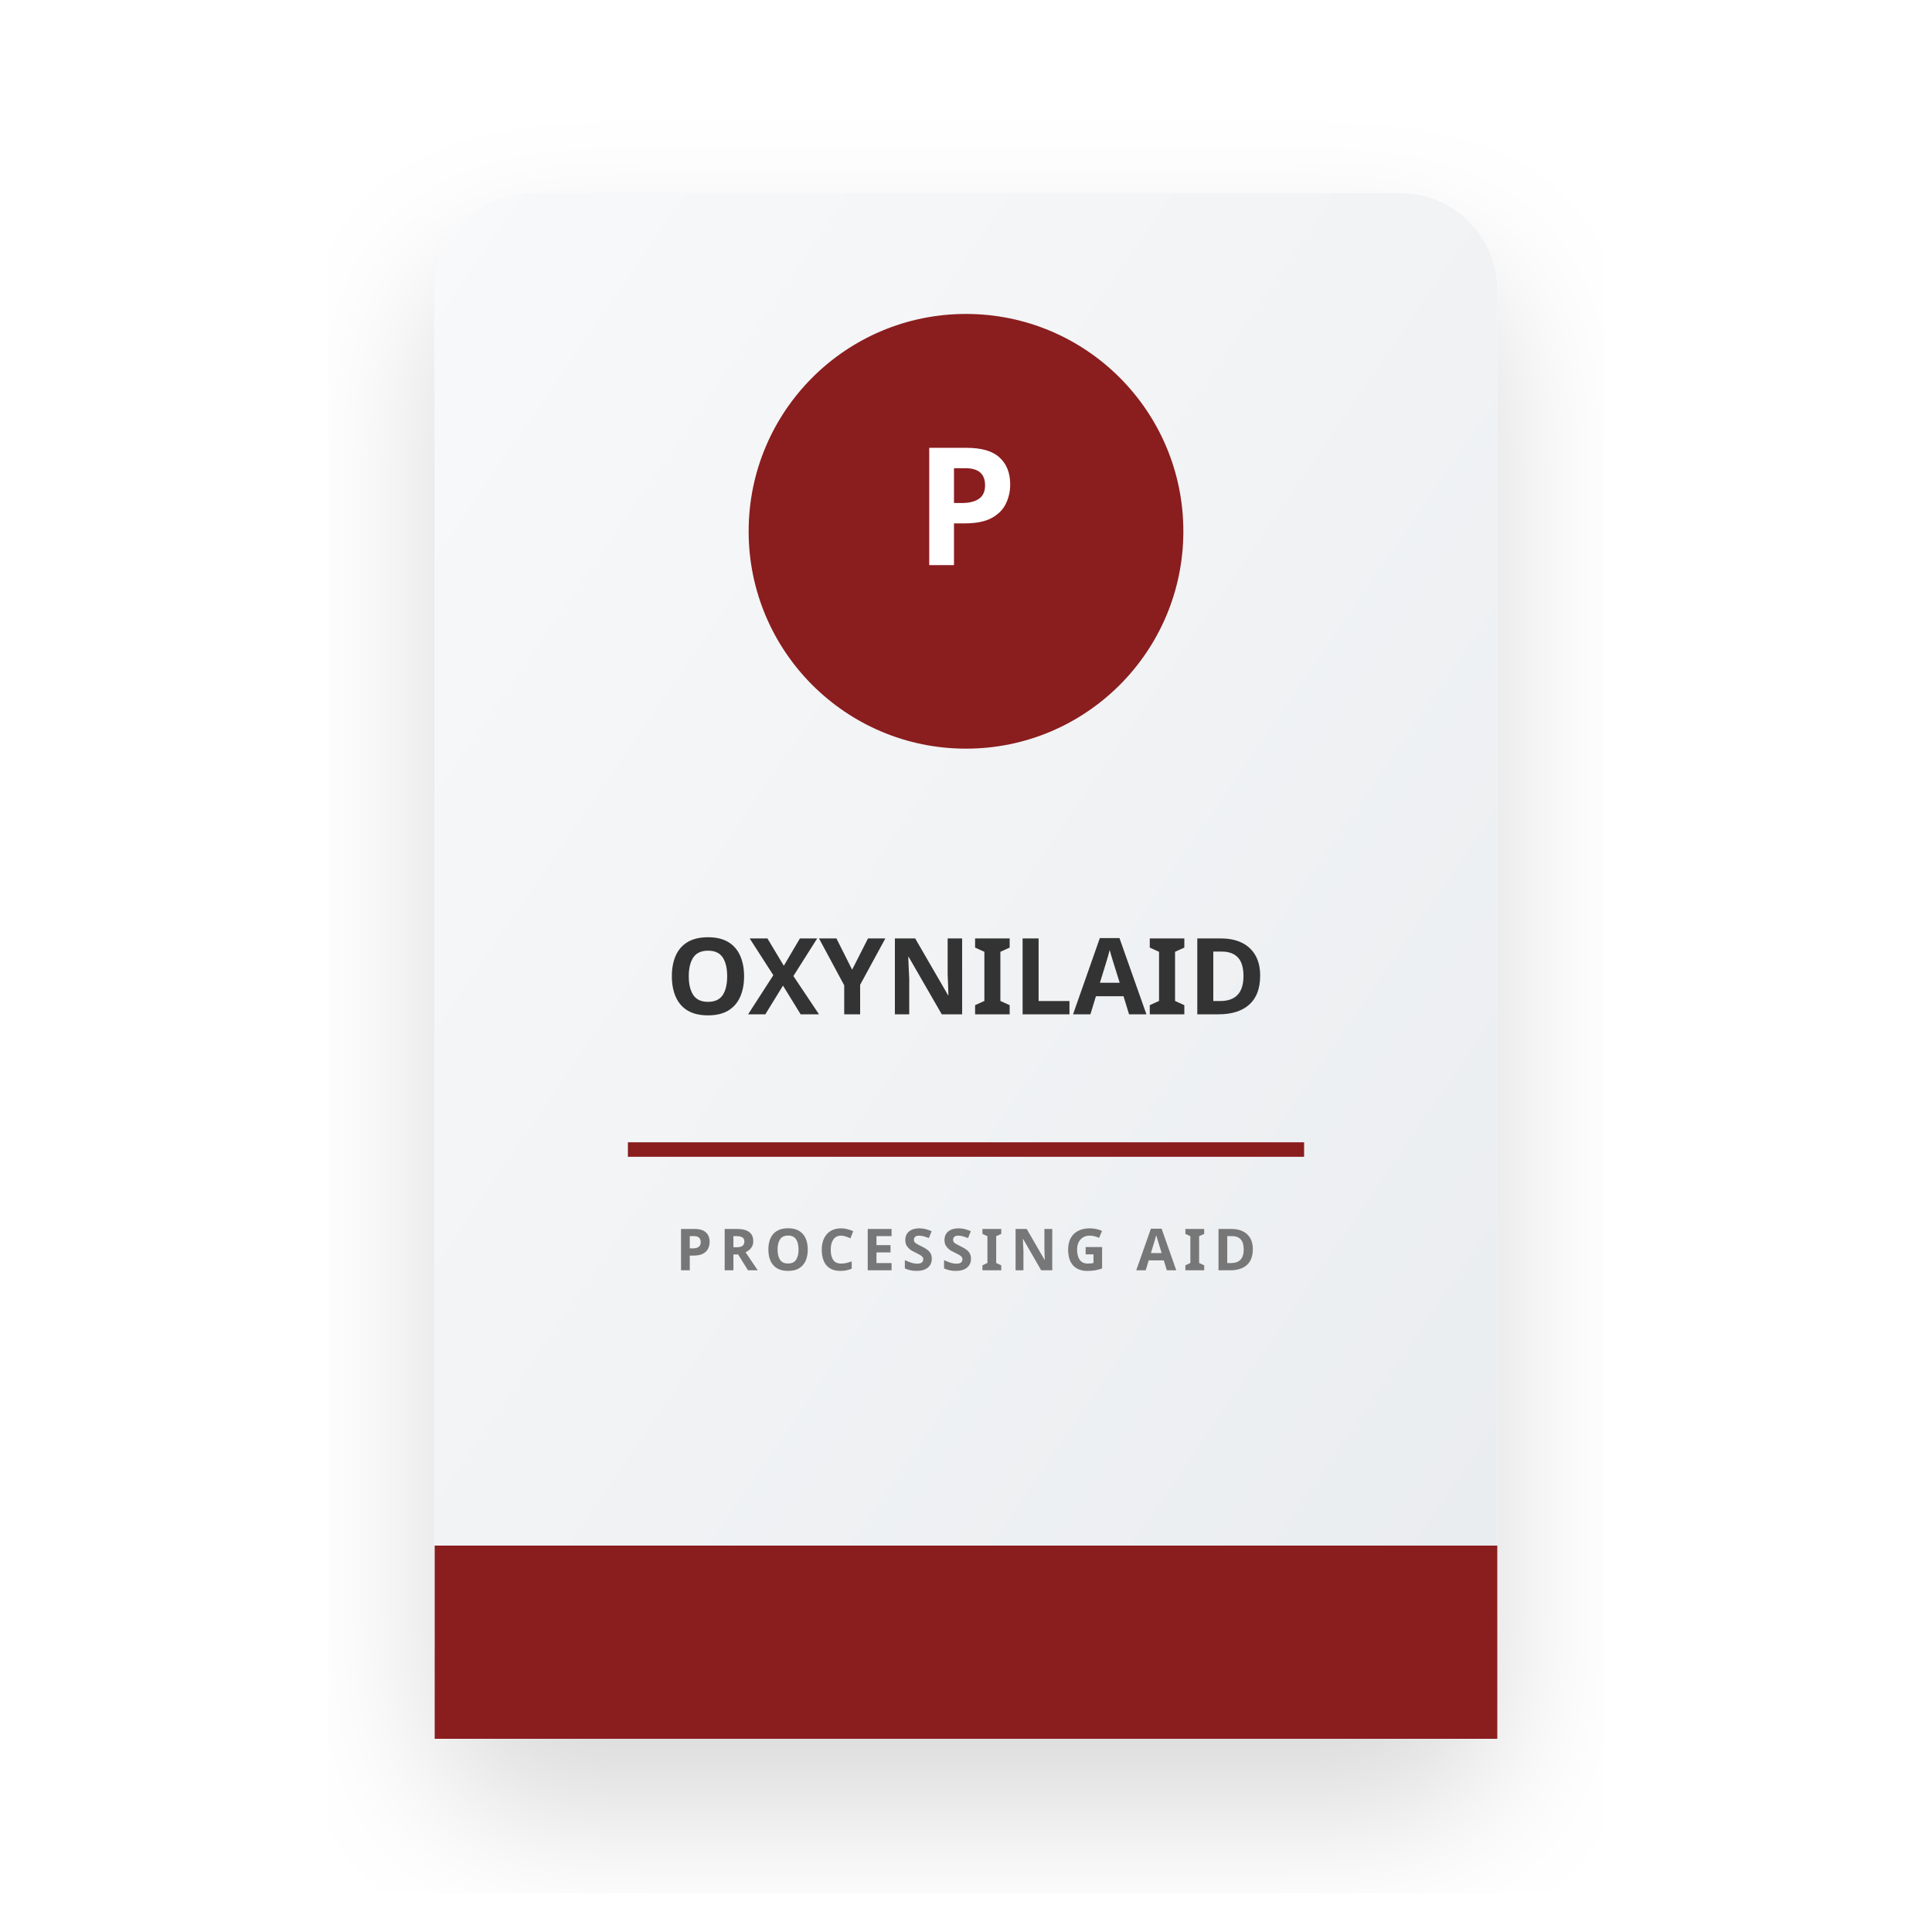
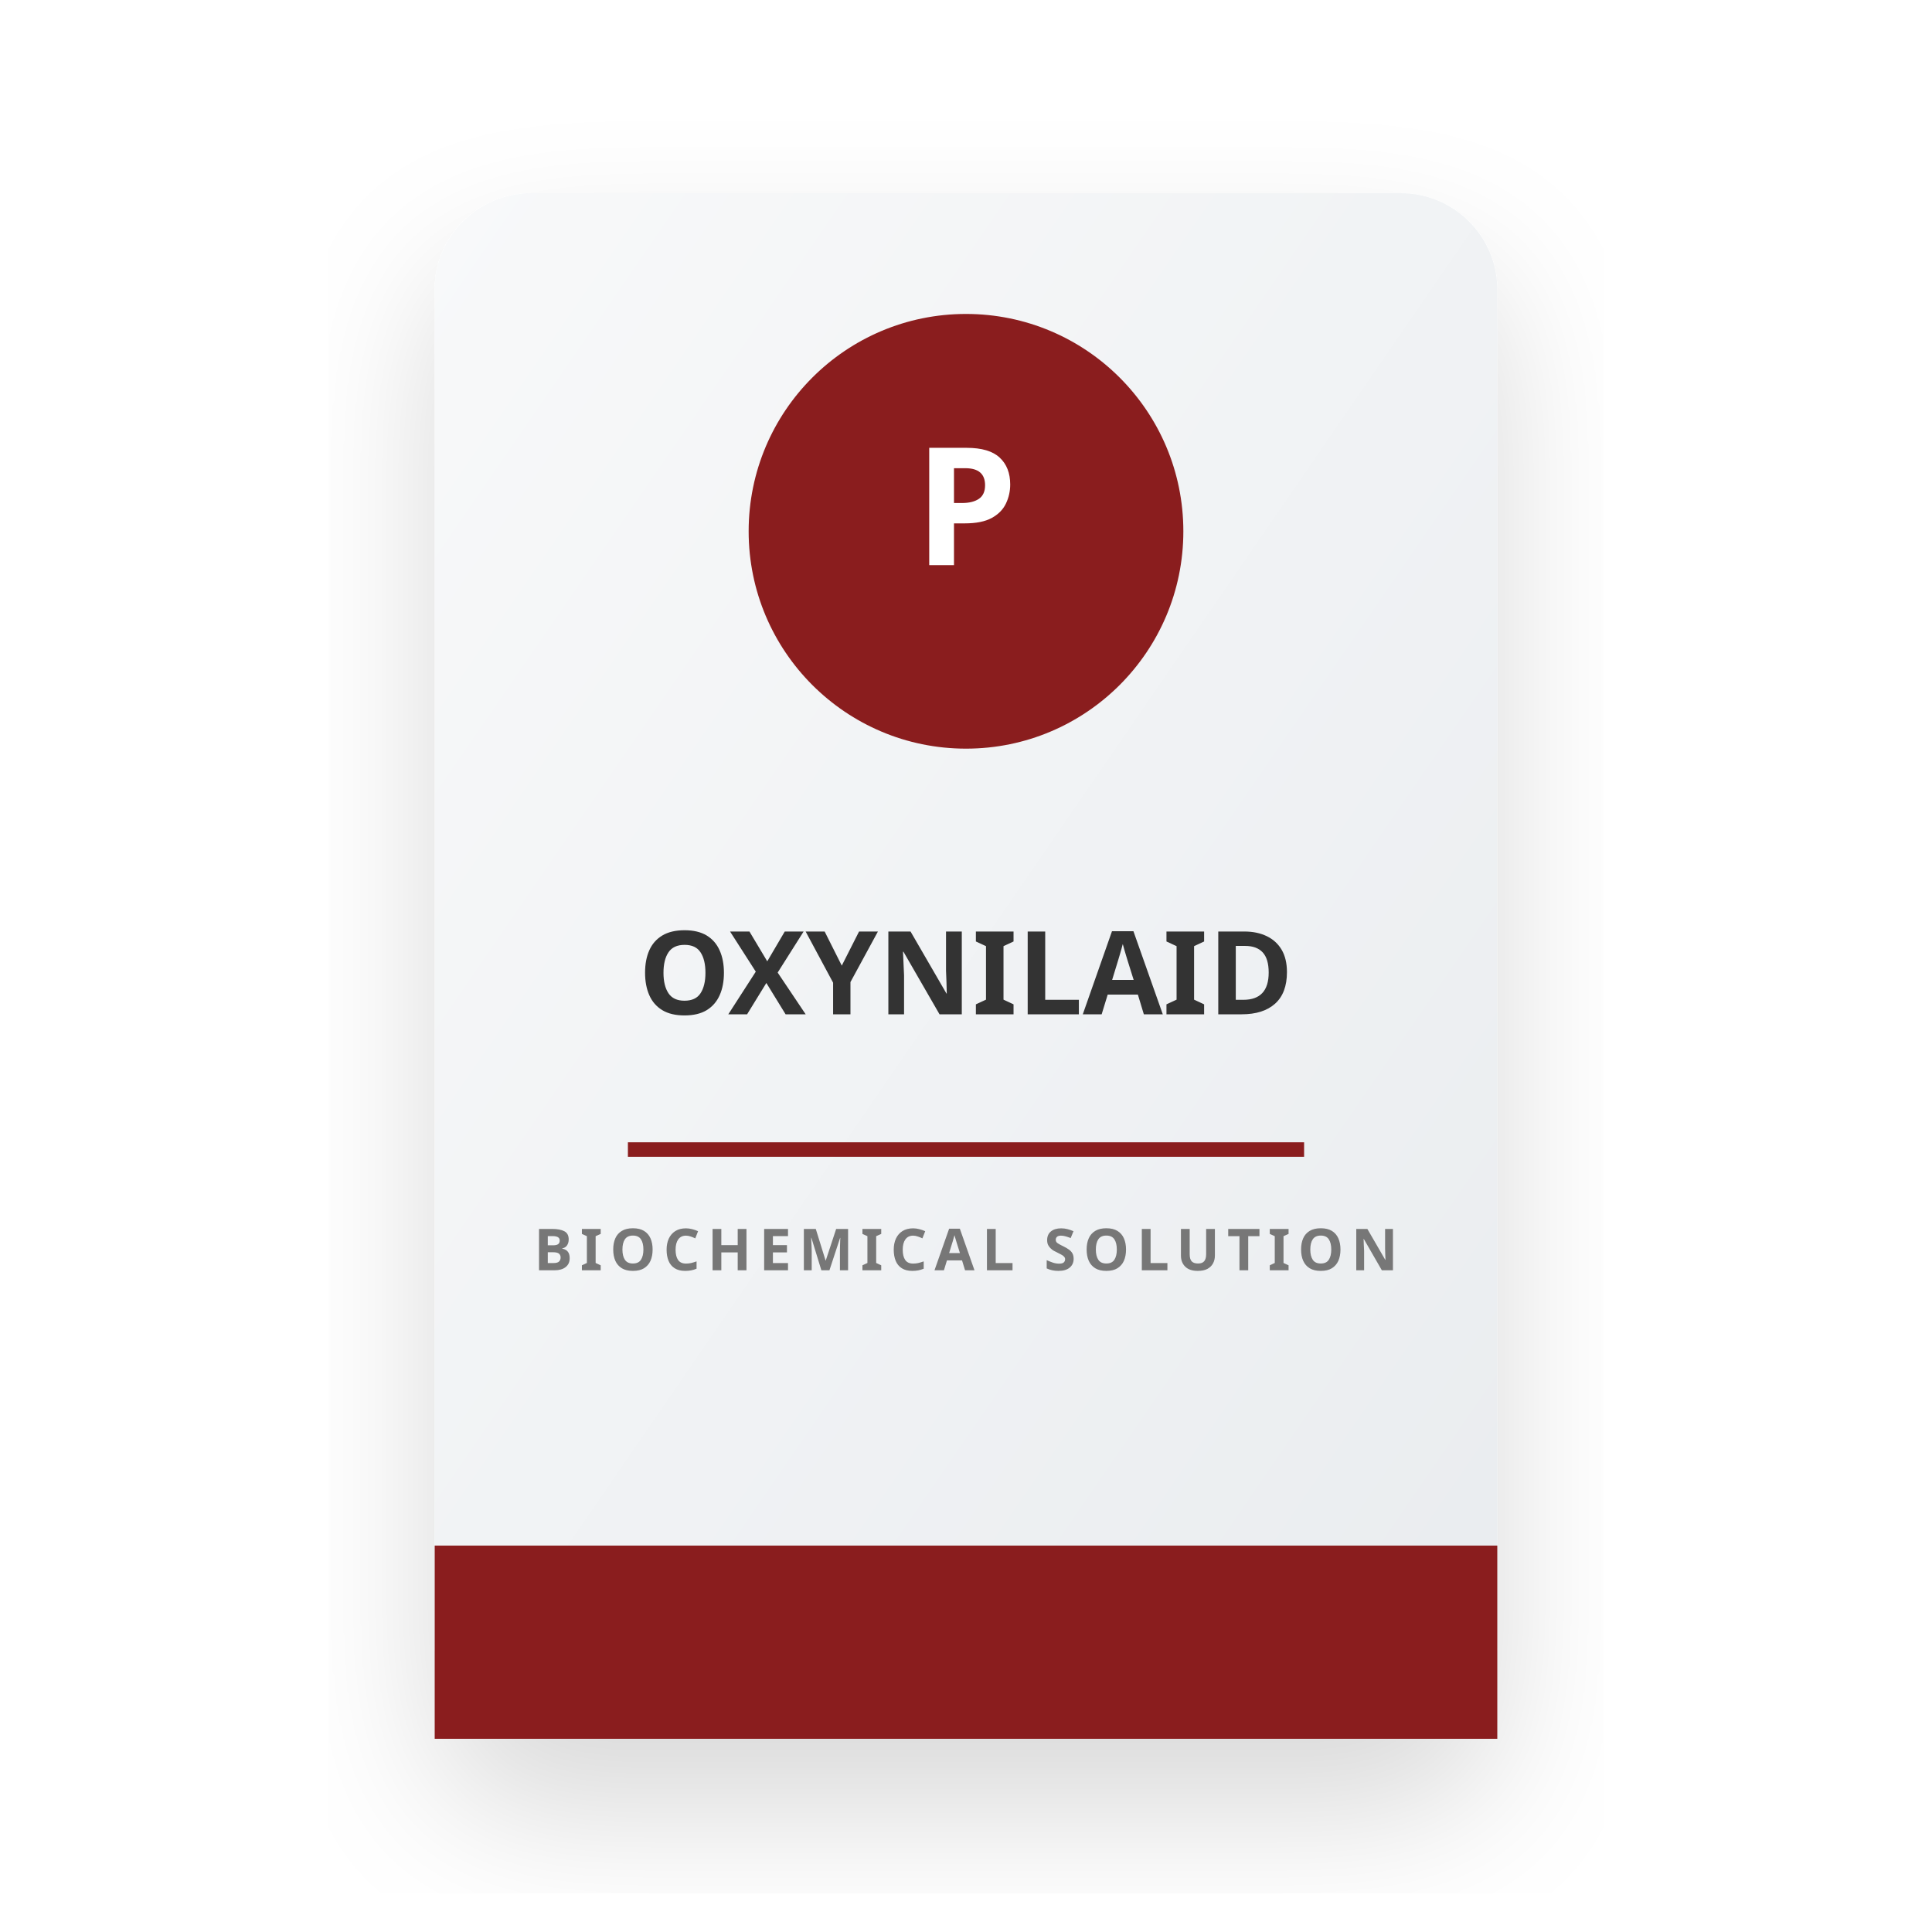
<svg xmlns="http://www.w3.org/2000/svg" width="400" height="400" viewBox="0 0 400 400">
  <defs>
    <linearGradient id="grad" x1="0%" y1="0%" x2="100%" y2="100%">
      <stop offset="0%" style="stop-color:#f8f9fa;stop-opacity:1" />
      <stop offset="100%" style="stop-color:#e9ecef;stop-opacity:1" />
    </linearGradient>
    <filter id="shadow">
      <feDropShadow dx="0" dy="15" stdDeviation="15" flood-opacity="0.15" />
    </filter>
  </defs>
  <rect width="400" height="400" fill="#ffffff" />
  <rect x="90" y="40" width="220" height="320" rx="20" ry="20" fill="url(#grad)" filter="url(#shadow)" />
  <rect x="90" y="320" width="220" height="40" rx="0" ry="0" fill="#8a1d1e" />
  <circle cx="200" cy="110" r="45" fill="#8a1d1e" />
  <text x="200" y="117" font-family="sans-serif" font-weight="bold" font-size="34" fill="#ffffff" text-anchor="middle">P</text>
-   <text x="200" y="210" font-family="sans-serif" font-weight="bold" font-size="22" fill="#333333" text-anchor="middle">OXYNILAID</text>
+   <text x="200" y="210" font-family="sans-serif" font-weight="bold" font-size="24" fill="#333333" text-anchor="middle">OXYNILAID</text>
  <line x1="130" y1="238" x2="270" y2="238" stroke="#8a1d1e" stroke-width="3" />
-   <text x="200" y="263" font-family="sans-serif" font-weight="bold" font-size="12" fill="#777777" text-anchor="middle" letter-spacing="1.5">PROCESSING AID</text>
+   <text x="200" y="263" font-family="sans-serif" font-weight="bold" font-size="12" fill="#777777" text-anchor="middle" letter-spacing="1.5">BIOCHEMICAL SOLUTION</text>
</svg>
